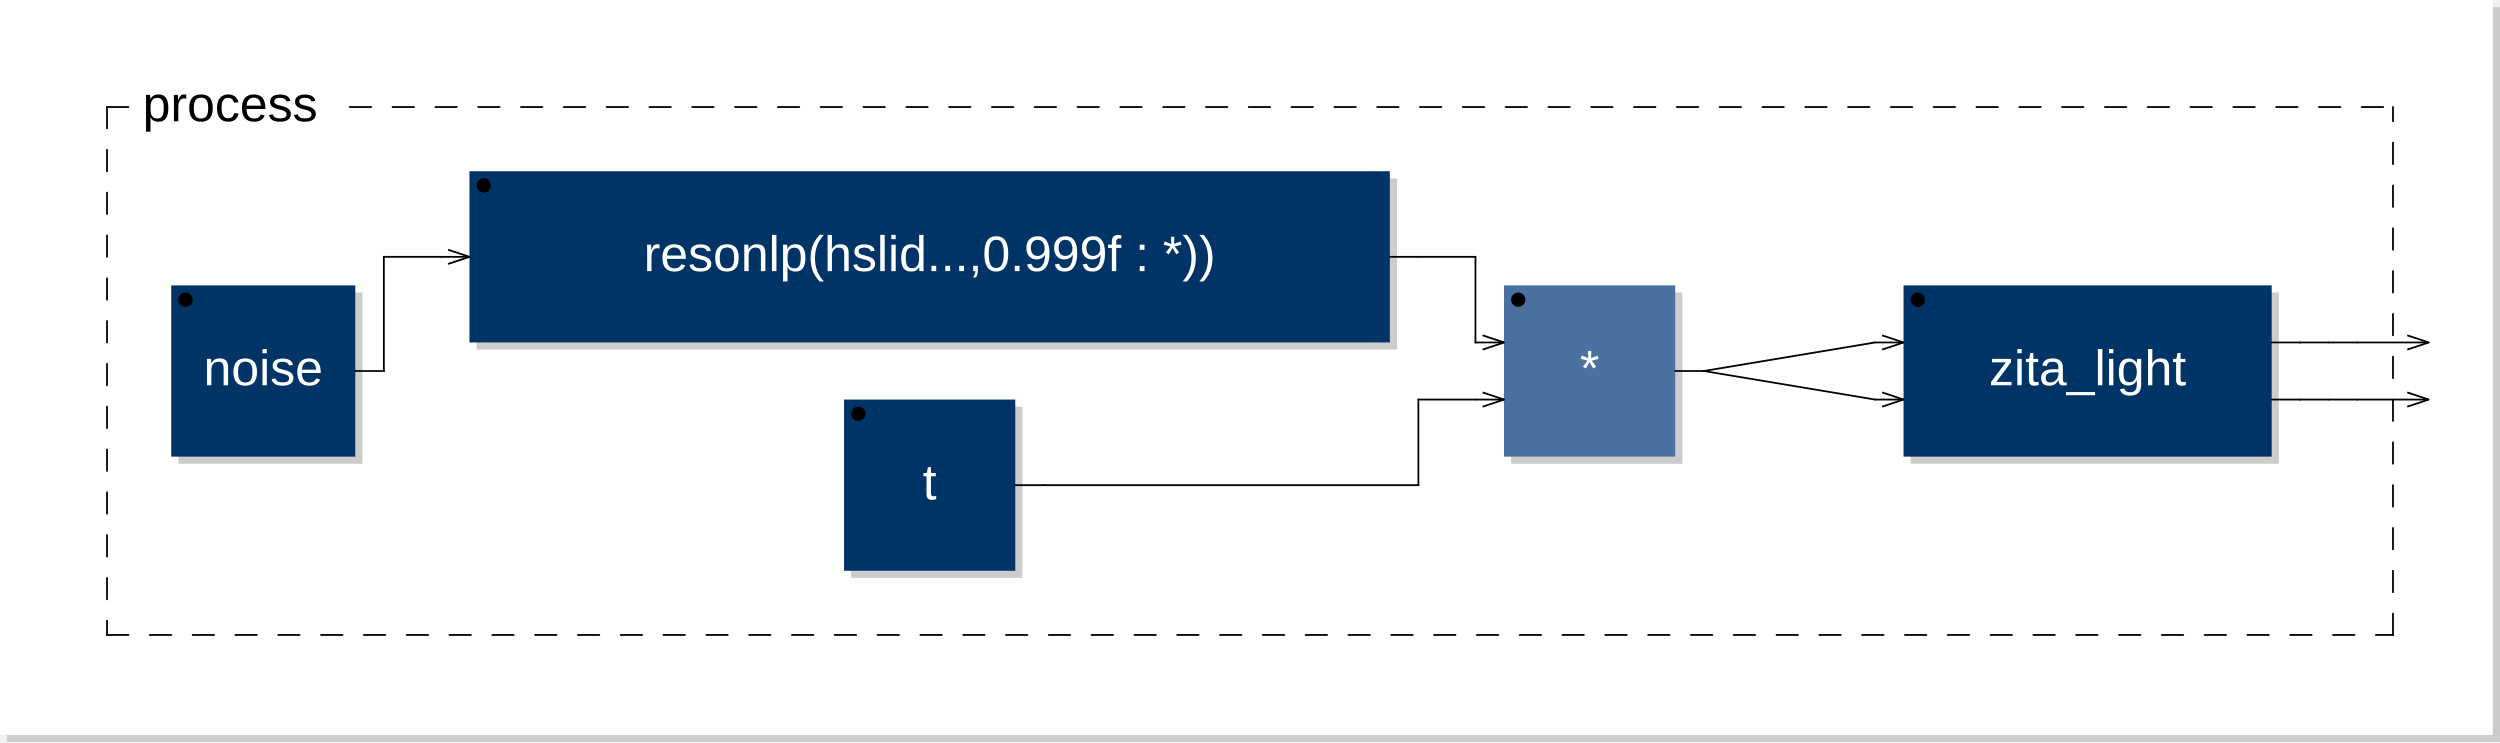
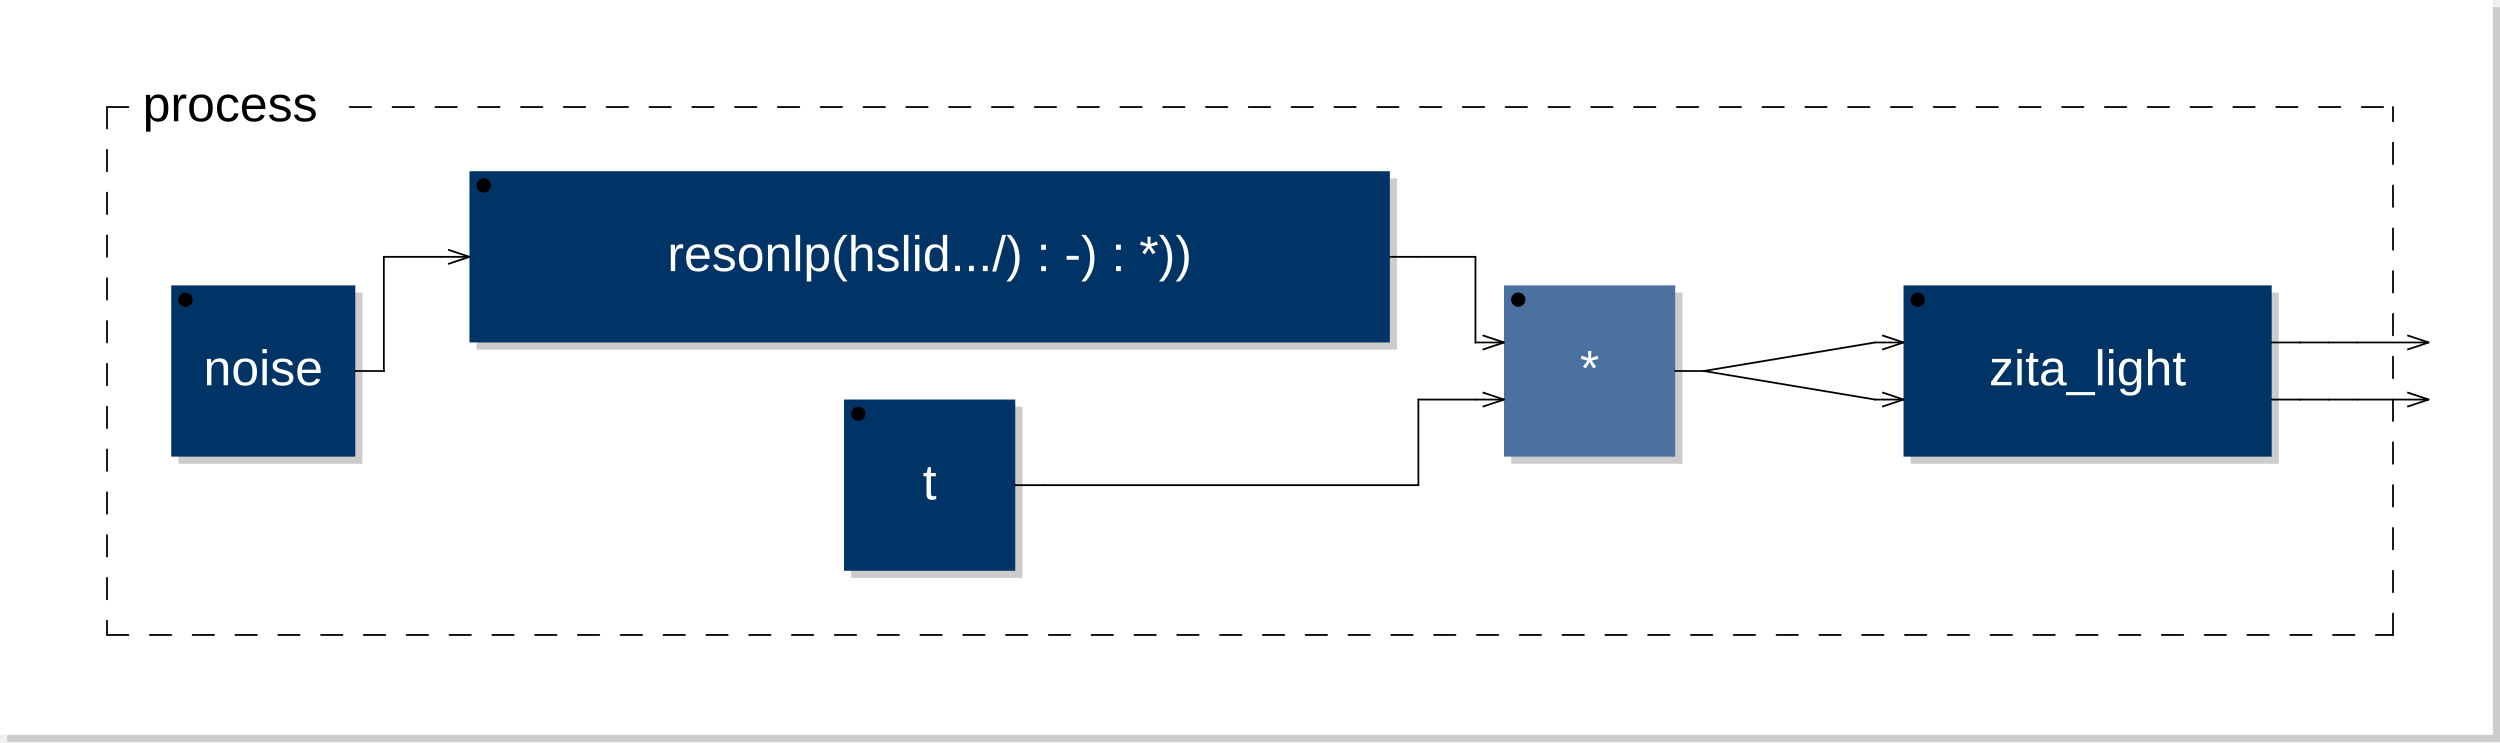
<svg xmlns="http://www.w3.org/2000/svg" xmlns:xlink="http://www.w3.org/1999/xlink" viewBox="0 0 350.4 104" width="175.2mm" height="52mm" version="1.1">
  <rect x="1" y="1" width="349.4" height="103" rx="0" ry="0" style="stroke:none;fill:#cccccc;" />
  <rect x="0" y="0" width="349.4" height="103" rx="0" ry="0" style="stroke:none;fill:#ffffff;" />
  <text x="10" y="7" font-family="Arial" font-size="7" />
-   <a xlink:href="noise-0x7f80cbe25ea0.svg">
+   <a xlink:href="noise-0x7fa32ae25fd0.svg">
    <rect x="25" y="41" width="25.8" height="24" rx="0" ry="0" style="stroke:none;fill:#cccccc;" />
    <rect x="24" y="40" width="25.8" height="24" rx="0" ry="0" style="stroke:none;fill:#003366;" />
  </a>
-   <a xlink:href="noise-0x7f80cbe25ea0.svg">
+   <a xlink:href="noise-0x7fa32ae25fd0.svg">
    <text x="36.9" y="54" font-family="Arial" font-size="7" text-anchor="middle" fill="#FFFFFF">noise</text>
  </a>
  <circle cx="26" cy="42" r="1" />
-   <a xlink:href="resonlp-0x7f80cdfd6560.svg">
+   <a xlink:href="resonlp-0x7fa32d2a4600.svg">
    <rect x="66.8" y="25" width="129" height="24" rx="0" ry="0" style="stroke:none;fill:#cccccc;" />
    <rect x="65.8" y="24" width="129" height="24" rx="0" ry="0" style="stroke:none;fill:#003366;" />
  </a>
-   <a xlink:href="resonlp-0x7f80cdfd6560.svg">
-     <text x="130.3" y="38" font-family="Arial" font-size="7" text-anchor="middle" fill="#FFFFFF">resonlp(hslid...,0.999f : *))</text>
+   <a xlink:href="resonlp-0x7fa32d2a4600.svg">
+     <text x="130.3" y="38" font-family="Arial" font-size="7" text-anchor="middle" fill="#FFFFFF">resonlp(hslid.../) : -) : *))</text>
  </a>
  <circle cx="67.8" cy="26" r="1" />
  <line x1="62.8" y1="35" x2="65.8" y2="36" transform="rotate(0,65.8,36)" style="stroke: black; stroke-width:0.25;" />
  <line x1="62.8" y1="37" x2="65.8" y2="36" transform="rotate(0,65.8,36)" style="stroke: black; stroke-width:0.25;" />
-   <a xlink:href="t-0x7f80cd973980.svg">
+   <a xlink:href="t-0x7fa32ac1a080.svg">
    <rect x="119.3" y="57" width="24" height="24" rx="0" ry="0" style="stroke:none;fill:#cccccc;" />
    <rect x="118.3" y="56" width="24" height="24" rx="0" ry="0" style="stroke:none;fill:#003366;" />
  </a>
-   <a xlink:href="t-0x7f80cd973980.svg">
+   <a xlink:href="t-0x7fa32ac1a080.svg">
    <text x="130.3" y="70" font-family="Arial" font-size="7" text-anchor="middle" fill="#FFFFFF">t</text>
  </a>
  <circle cx="120.3" cy="58" r="1" />
  <rect x="211.8" y="41" width="24" height="24" rx="0" ry="0" style="stroke:none;fill:#cccccc;" />
  <rect x="210.8" y="40" width="24" height="24" rx="0" ry="0" style="stroke:none;fill:#4B71A1;" />
  <text x="222.8" y="54" font-family="Arial" font-size="7" text-anchor="middle" fill="#FFFFFF">*</text>
  <circle cx="212.8" cy="42" r="1" />
  <line x1="207.8" y1="47" x2="210.8" y2="48" transform="rotate(0,210.8,48)" style="stroke: black; stroke-width:0.25;" />
  <line x1="207.8" y1="49" x2="210.8" y2="48" transform="rotate(0,210.8,48)" style="stroke: black; stroke-width:0.25;" />
  <line x1="207.8" y1="55" x2="210.8" y2="56" transform="rotate(0,210.8,56)" style="stroke: black; stroke-width:0.25;" />
  <line x1="207.8" y1="57" x2="210.8" y2="56" transform="rotate(0,210.8,56)" style="stroke: black; stroke-width:0.25;" />
-   <a xlink:href="zita-0x7f80ce914cc0.svg">
+   <a xlink:href="zita-0x7fa32d3df9e0.svg">
    <rect x="267.8" y="41" width="51.6" height="24" rx="0" ry="0" style="stroke:none;fill:#cccccc;" />
    <rect x="266.8" y="40" width="51.6" height="24" rx="0" ry="0" style="stroke:none;fill:#003366;" />
  </a>
-   <a xlink:href="zita-0x7f80ce914cc0.svg">
+   <a xlink:href="zita-0x7fa32d3df9e0.svg">
    <text x="292.6" y="54" font-family="Arial" font-size="7" text-anchor="middle" fill="#FFFFFF">zita_light</text>
  </a>
  <circle cx="268.8" cy="42" r="1" />
  <line x1="263.8" y1="47" x2="266.8" y2="48" transform="rotate(0,266.8,48)" style="stroke: black; stroke-width:0.25;" />
  <line x1="263.8" y1="49" x2="266.8" y2="48" transform="rotate(0,266.8,48)" style="stroke: black; stroke-width:0.25;" />
  <line x1="263.8" y1="55" x2="266.8" y2="56" transform="rotate(0,266.8,56)" style="stroke: black; stroke-width:0.25;" />
  <line x1="263.8" y1="57" x2="266.8" y2="56" transform="rotate(0,266.8,56)" style="stroke: black; stroke-width:0.25;" />
  <line x1="15" y1="15" x2="15" y2="89" style="stroke: black; stroke-linecap:round; stroke-width:0.25; stroke-dasharray:3,3;" />
  <line x1="15" y1="89" x2="335.4" y2="89" style="stroke: black; stroke-linecap:round; stroke-width:0.25; stroke-dasharray:3,3;" />
  <line x1="335.4" y1="89" x2="335.4" y2="15" style="stroke: black; stroke-linecap:round; stroke-width:0.25; stroke-dasharray:3,3;" />
  <line x1="15" y1="15" x2="20" y2="15" style="stroke: black; stroke-linecap:round; stroke-width:0.25; stroke-dasharray:3,3;" />
  <line x1="49.025" y1="15" x2="335.4" y2="15" style="stroke: black; stroke-linecap:round; stroke-width:0.25; stroke-dasharray:3,3;" />
  <text x="20" y="17" font-family="Arial" font-size="7">process</text>
  <line x1="337.4" y1="47" x2="340.4" y2="48" transform="rotate(0,340.4,48)" style="stroke: black; stroke-width:0.25;" />
  <line x1="337.4" y1="49" x2="340.4" y2="48" transform="rotate(0,340.4,48)" style="stroke: black; stroke-width:0.25;" />
  <line x1="337.4" y1="55" x2="340.4" y2="56" transform="rotate(0,340.4,56)" style="stroke: black; stroke-width:0.25;" />
  <line x1="337.4" y1="57" x2="340.4" y2="56" transform="rotate(0,340.4,56)" style="stroke: black; stroke-width:0.25;" />
  <line x1="49.8" y1="52" x2="53.8" y2="52" style="stroke:black; stroke-linecap:round; stroke-width:0.25;" />
  <line x1="53.8" y1="36" x2="61.8" y2="36" style="stroke:black; stroke-linecap:round; stroke-width:0.25;" />
  <line x1="53.8" y1="52" x2="53.8" y2="36" style="stroke:black; stroke-linecap:round; stroke-width:0.25;" />
  <line x1="53.8" y1="52" x2="53.8" y2="52" style="stroke:black; stroke-linecap:round; stroke-width:0.25;" />
  <line x1="61.8" y1="36" x2="65.8" y2="36" style="stroke:black; stroke-linecap:round; stroke-width:0.25;" />
  <line x1="142.3" y1="68" x2="146.3" y2="68" style="stroke:black; stroke-linecap:round; stroke-width:0.25;" />
  <line x1="146.3" y1="68" x2="198.8" y2="68" style="stroke:black; stroke-linecap:round; stroke-width:0.25;" />
  <line x1="194.8" y1="36" x2="198.8" y2="36" style="stroke:black; stroke-linecap:round; stroke-width:0.25;" />
  <line x1="198.8" y1="36" x2="206.8" y2="36" style="stroke:black; stroke-linecap:round; stroke-width:0.25;" />
  <line x1="198.8" y1="56" x2="206.8" y2="56" style="stroke:black; stroke-linecap:round; stroke-width:0.25;" />
  <line x1="198.8" y1="68" x2="198.8" y2="56" style="stroke:black; stroke-linecap:round; stroke-width:0.25;" />
  <line x1="198.8" y1="68" x2="198.8" y2="68" style="stroke:black; stroke-linecap:round; stroke-width:0.25;" />
  <line x1="206.8" y1="36" x2="206.8" y2="48" style="stroke:black; stroke-linecap:round; stroke-width:0.25;" />
  <line x1="206.8" y1="48" x2="206.8" y2="48" style="stroke:black; stroke-linecap:round; stroke-width:0.25;" />
  <line x1="206.8" y1="48" x2="210.8" y2="48" style="stroke:black; stroke-linecap:round; stroke-width:0.25;" />
  <line x1="206.8" y1="56" x2="210.8" y2="56" style="stroke:black; stroke-linecap:round; stroke-width:0.25;" />
  <line x1="234.8" y1="52" x2="238.8" y2="52" style="stroke:black; stroke-linecap:round; stroke-width:0.25;" />
  <line x1="238.8" y1="52" x2="262.8" y2="48" style="stroke:black; stroke-linecap:round; stroke-width:0.25;" />
  <line x1="238.8" y1="52" x2="262.8" y2="56" style="stroke:black; stroke-linecap:round; stroke-width:0.25;" />
  <line x1="262.8" y1="48" x2="266.8" y2="48" style="stroke:black; stroke-linecap:round; stroke-width:0.25;" />
  <line x1="262.8" y1="56" x2="266.8" y2="56" style="stroke:black; stroke-linecap:round; stroke-width:0.25;" />
  <line x1="318.4" y1="48" x2="322.4" y2="48" style="stroke:black; stroke-linecap:round; stroke-width:0.25;" />
  <line x1="318.4" y1="56" x2="322.4" y2="56" style="stroke:black; stroke-linecap:round; stroke-width:0.25;" />
  <line x1="322.4" y1="48" x2="322.4" y2="48" style="stroke:black; stroke-linecap:round; stroke-width:0.25;" />
  <line x1="322.4" y1="48" x2="326.4" y2="48" style="stroke:black; stroke-linecap:round; stroke-width:0.25;" />
  <line x1="322.4" y1="56" x2="322.4" y2="56" style="stroke:black; stroke-linecap:round; stroke-width:0.25;" />
  <line x1="322.4" y1="56" x2="326.4" y2="56" style="stroke:black; stroke-linecap:round; stroke-width:0.25;" />
  <line x1="326.4" y1="48" x2="330.4" y2="48" style="stroke:black; stroke-linecap:round; stroke-width:0.25;" />
  <line x1="326.4" y1="56" x2="330.4" y2="56" style="stroke:black; stroke-linecap:round; stroke-width:0.25;" />
  <line x1="330.4" y1="48" x2="340.4" y2="48" style="stroke:black; stroke-linecap:round; stroke-width:0.25;" />
  <line x1="330.4" y1="56" x2="340.4" y2="56" style="stroke:black; stroke-linecap:round; stroke-width:0.25;" />
</svg>
